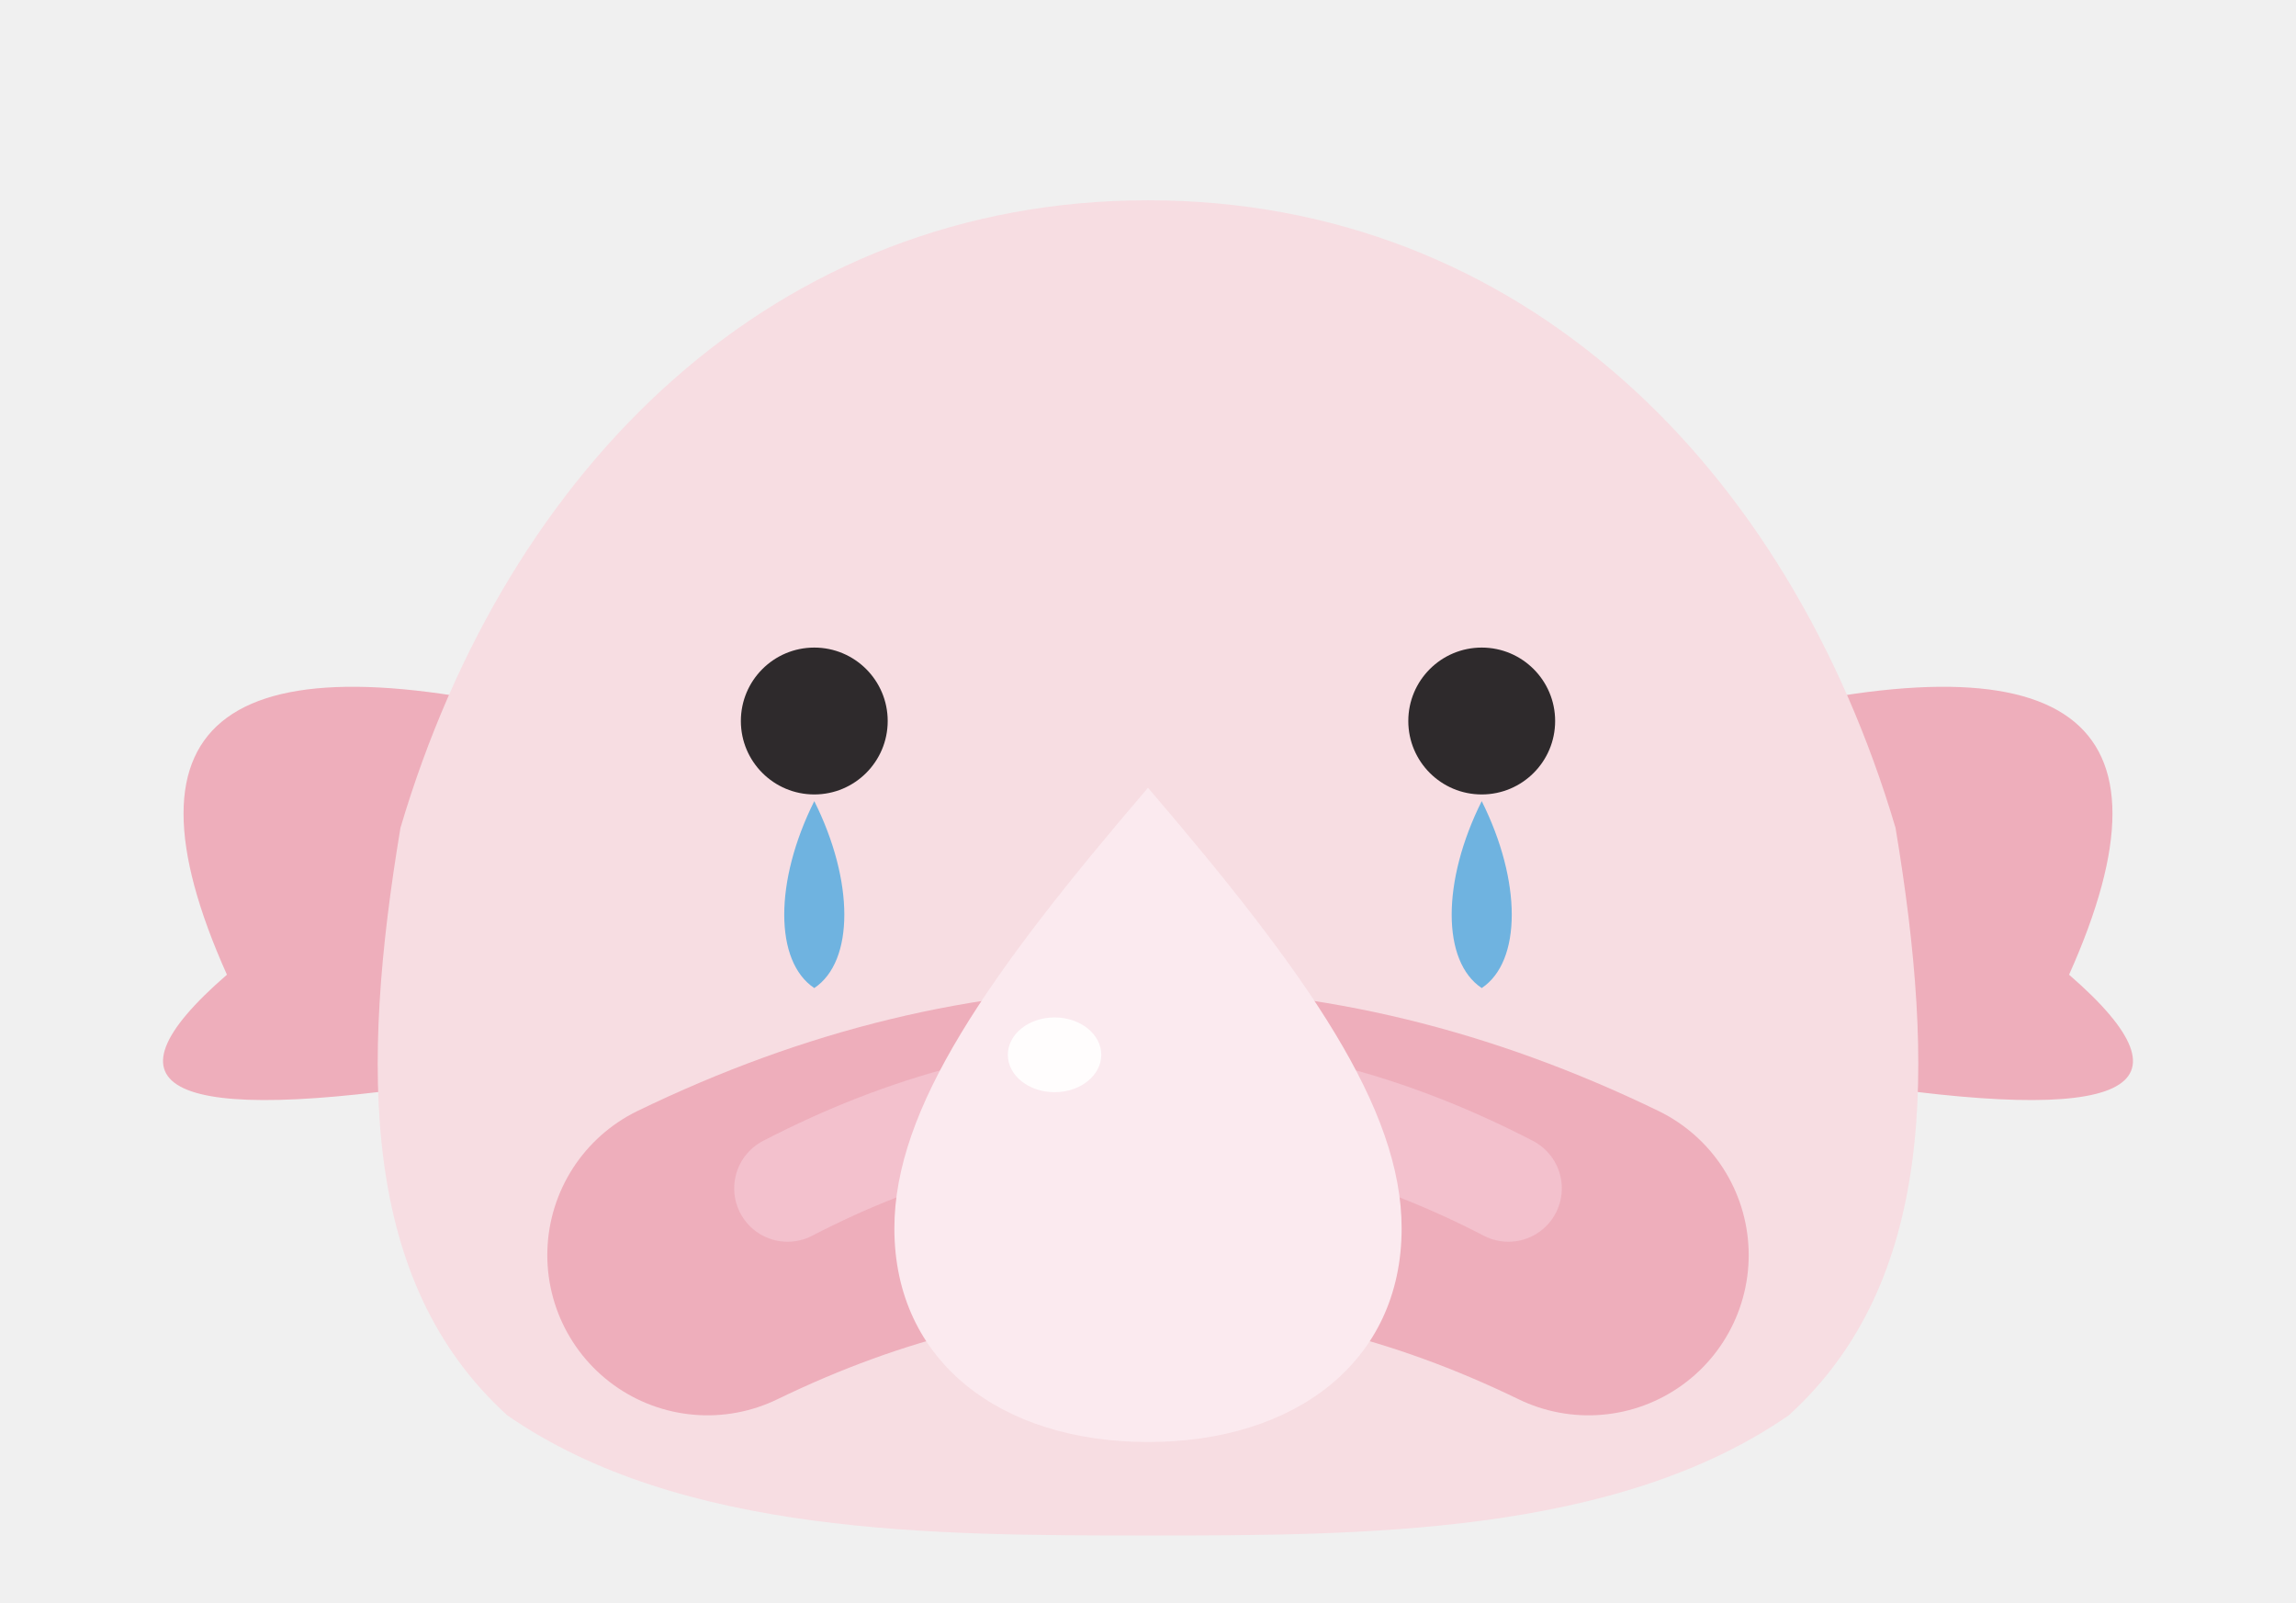
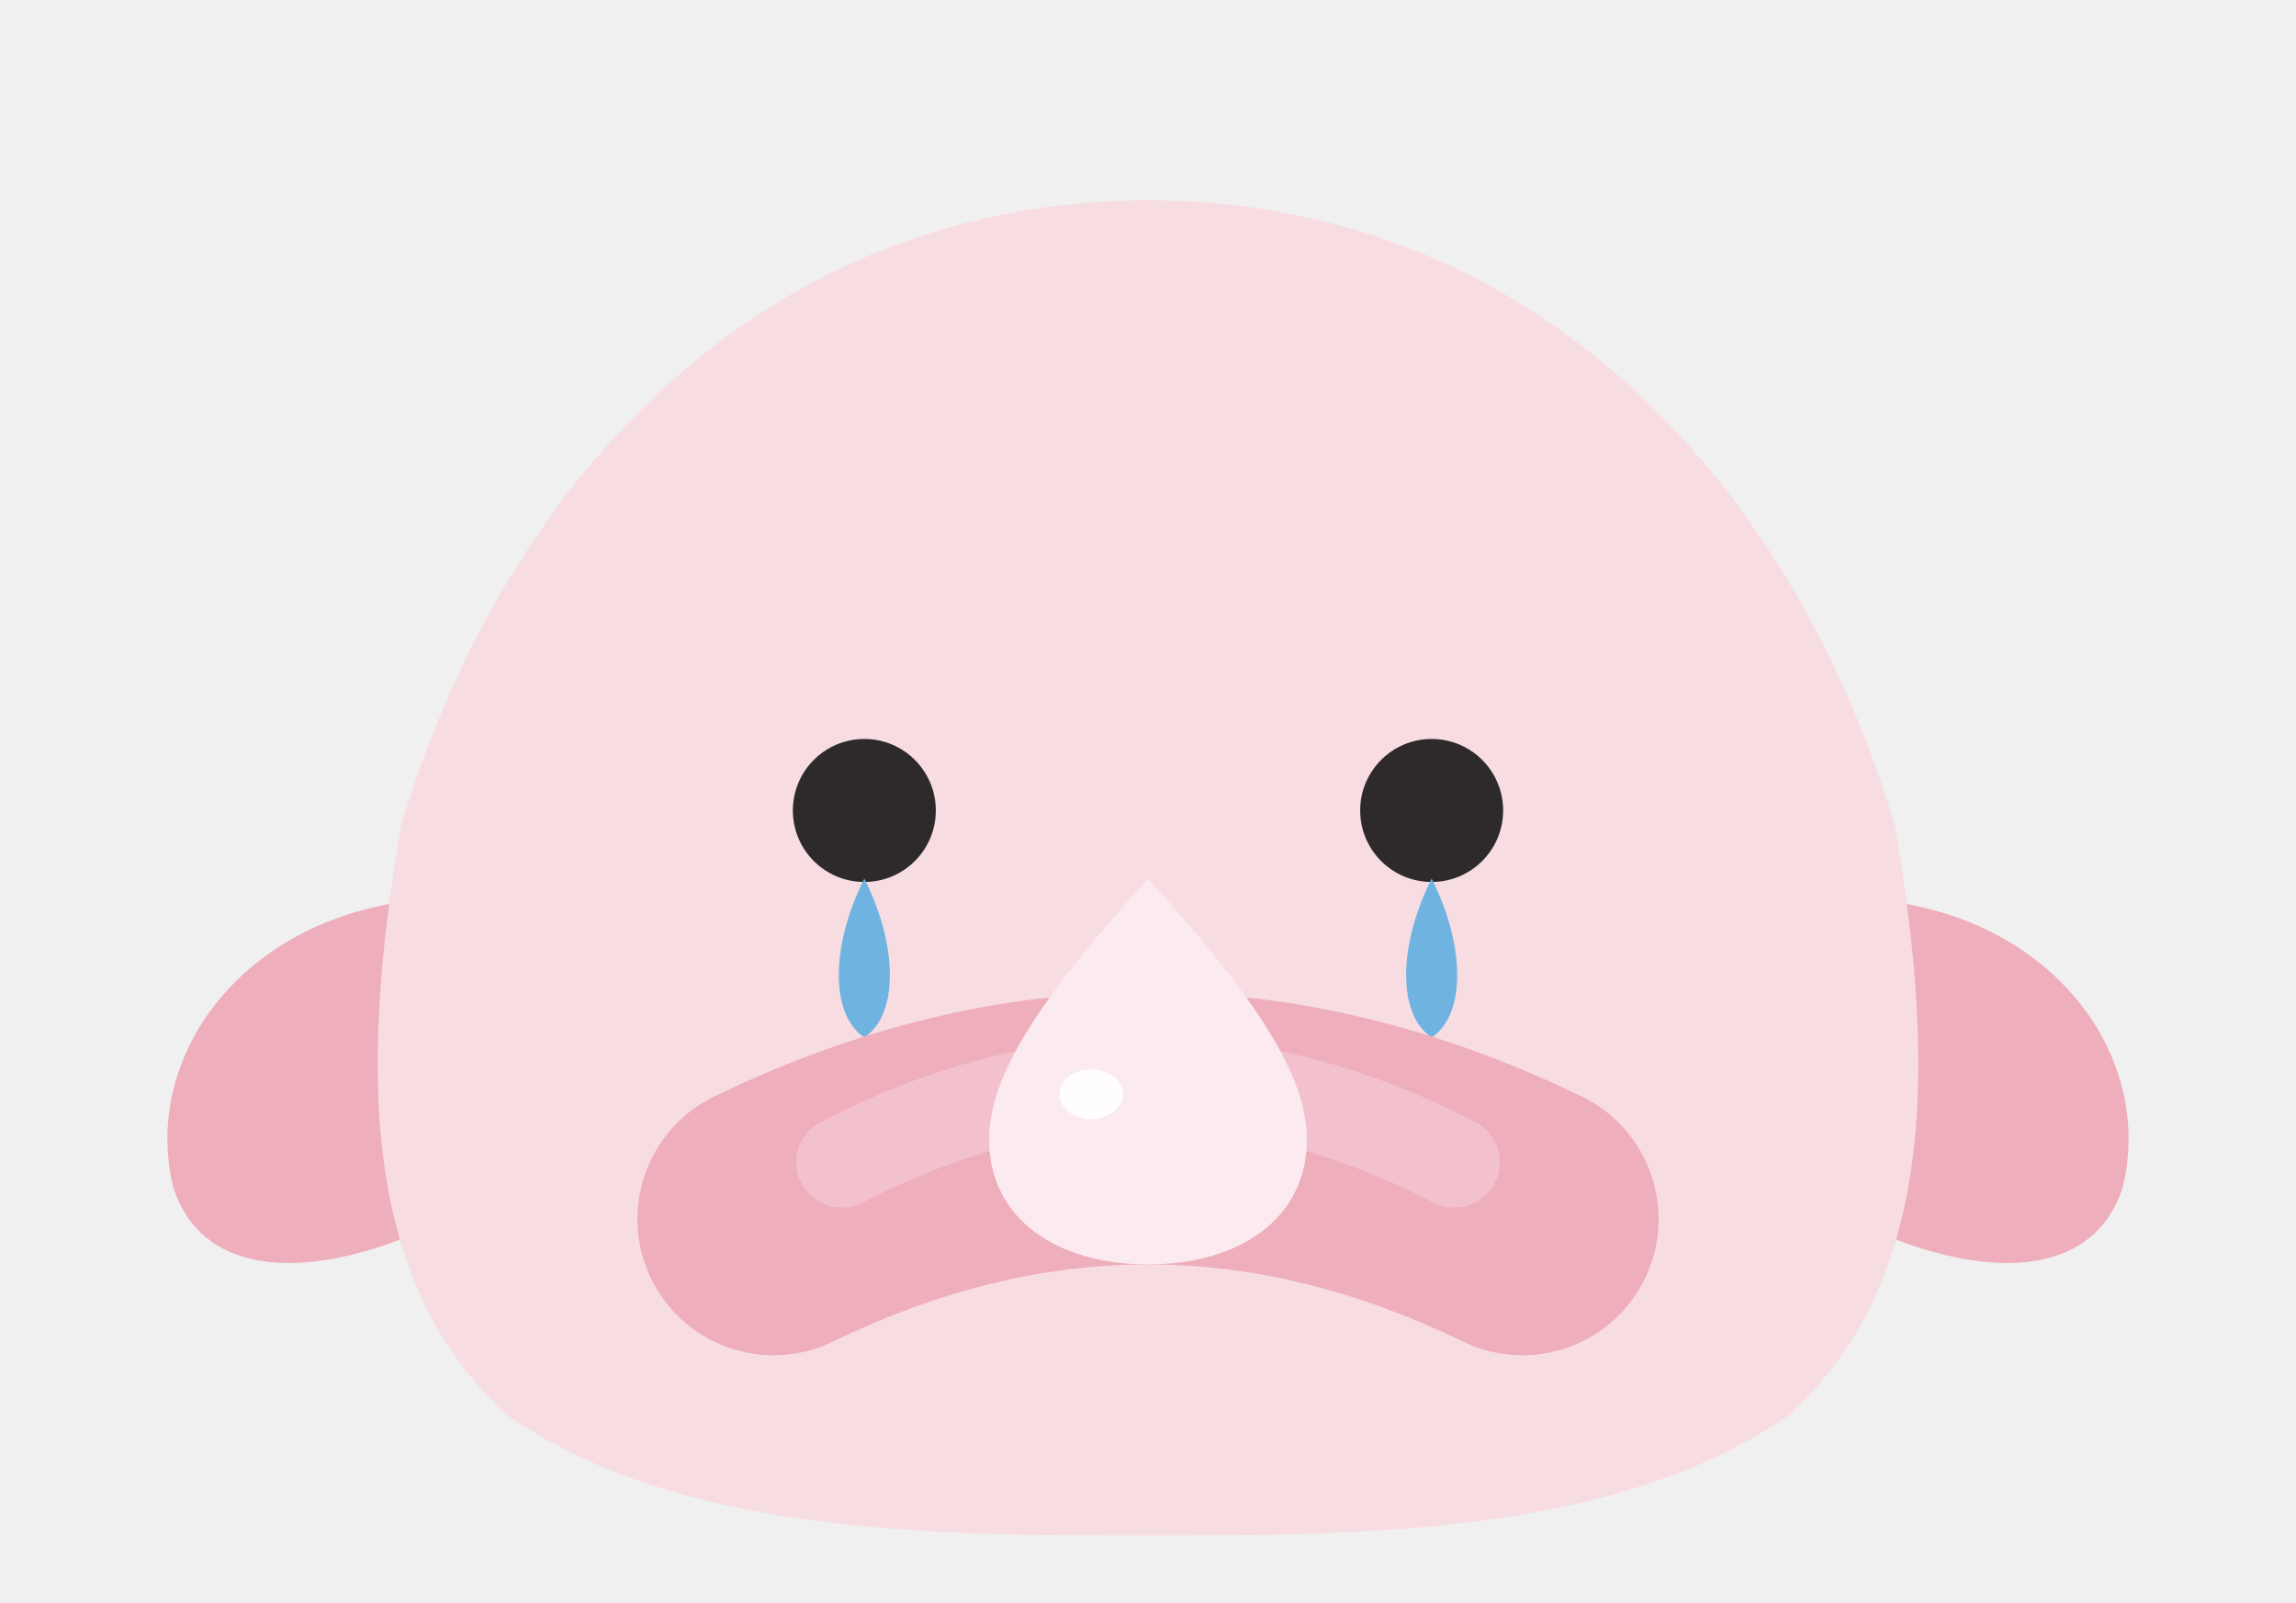
<svg xmlns="http://www.w3.org/2000/svg" viewBox="-16 0 172 120" role="img" aria-label="水滴魚（窩窩頭）">
  <g class="fins">
-     <path class="fin fin-left" d="M 27 54 Q -12 44 1 73 Q -14 86 18 81 Z" fill="#eeaebb" />
-     <path class="fin fin-right" d="M 113 54 Q 152 44 139 73 Q 154 86 122 81 Z" fill="#eeaebb" />
+     <path class="fin fin-left" d="M 25 68 C 6 64 -6 77 -3 89 C 0 98 13 95 23 88 Z" fill="#eeaebb" />
+     <path class="fin fin-right" d="M 115 68 C 134 64 146 77 143 89 C 140 98 127 95 117 88 Z" fill="#eeaebb" />
  </g>
  <path class="body-shape" d="M 70 15 C 42 15 22 35 14 62 C 11 80 11 96 22 106 C 35 115 54 115 70 115 C 86 115 105 115 118 106 C 129 96 129 80 126 62 C 118 35 98 15 70 15 Z" fill="#f7dde2" />
-   <g class="eyes">
-     <circle class="eye eye-left" cx="45" cy="54" r="5.5" fill="#2e2a2c" />
-     <circle class="eye eye-right" cx="95" cy="54" r="5.5" fill="#2e2a2c" />
-   </g>
-   <g class="tears">
-     <path class="tear tear-left" d="M 45 60 C 48 66 48 72 45 74 C 42 72 42 66 45 60 Z" fill="#6fb3e0" />
-     <path class="tear tear-right" d="M 95 60 C 98 66 98 72 95 74 C 92 72 92 66 95 60 Z" fill="#6fb3e0" />
-   </g>
-   <g class="mouth">
-     <path d="M 37 94 Q 70 78 103 94" stroke="#eeaebb" stroke-width="24" fill="none" stroke-linecap="round" stroke-linejoin="round" />
-     <path d="M 43 89 Q 70 75 97 89" stroke="#f6cdd9" stroke-width="8" fill="none" stroke-linecap="round" opacity="0.6" />
-   </g>
-   <g class="nose">
-     <path d="M 70 59 C 82 73 89 83 89 92 C 89 102 81 108 70 108 C 59 108 51 102 51 92 C 51 83 58 73 70 59 Z" fill="#fbeaef" />
-     <ellipse cx="63" cy="79" rx="3.5" ry="2.8" fill="white" opacity="0.9" />
+   <g class="face" transform="translate(10.5 11.4) scale(0.85)">
+     <g class="eyes">
+       <circle class="eye eye-left" cx="45" cy="58" r="6.3" fill="#2e2a2c" />
+       <circle class="eye eye-right" cx="95" cy="58" r="6.3" fill="#2e2a2c" />
+     </g>
+     <g class="tears">
+       <path class="tear tear-left" d="M 45 64 C 48 70 48 76 45 78 C 42 76 42 70 45 64 Z" fill="#6fb3e0" />
+       <path class="tear tear-right" d="M 95 64 C 98 70 98 76 95 78 C 92 76 92 70 95 64 Z" fill="#6fb3e0" />
+     </g>
+     <g class="mouth">
+       <path d="M 37 94 Q 70 78 103 94" stroke="#eeaebb" stroke-width="24" fill="none" stroke-linecap="round" stroke-linejoin="round" />
+       <path d="M 43 89 Q 70 75 97 89" stroke="#f6cdd9" stroke-width="8" fill="none" stroke-linecap="round" opacity="0.6" />
+     </g>
+     <g class="nose">
+       <path d="M 70 64 C 79 74 84 81 84 87 C 84 94 78 98 70 98 C 62 98 56 94 56 87 C 56 81 61 74 70 64 Z" fill="#fbeaef" />
+       <ellipse cx="65" cy="83" rx="2.8" ry="2.2" fill="white" opacity="0.9" />
+     </g>
  </g>
</svg>
